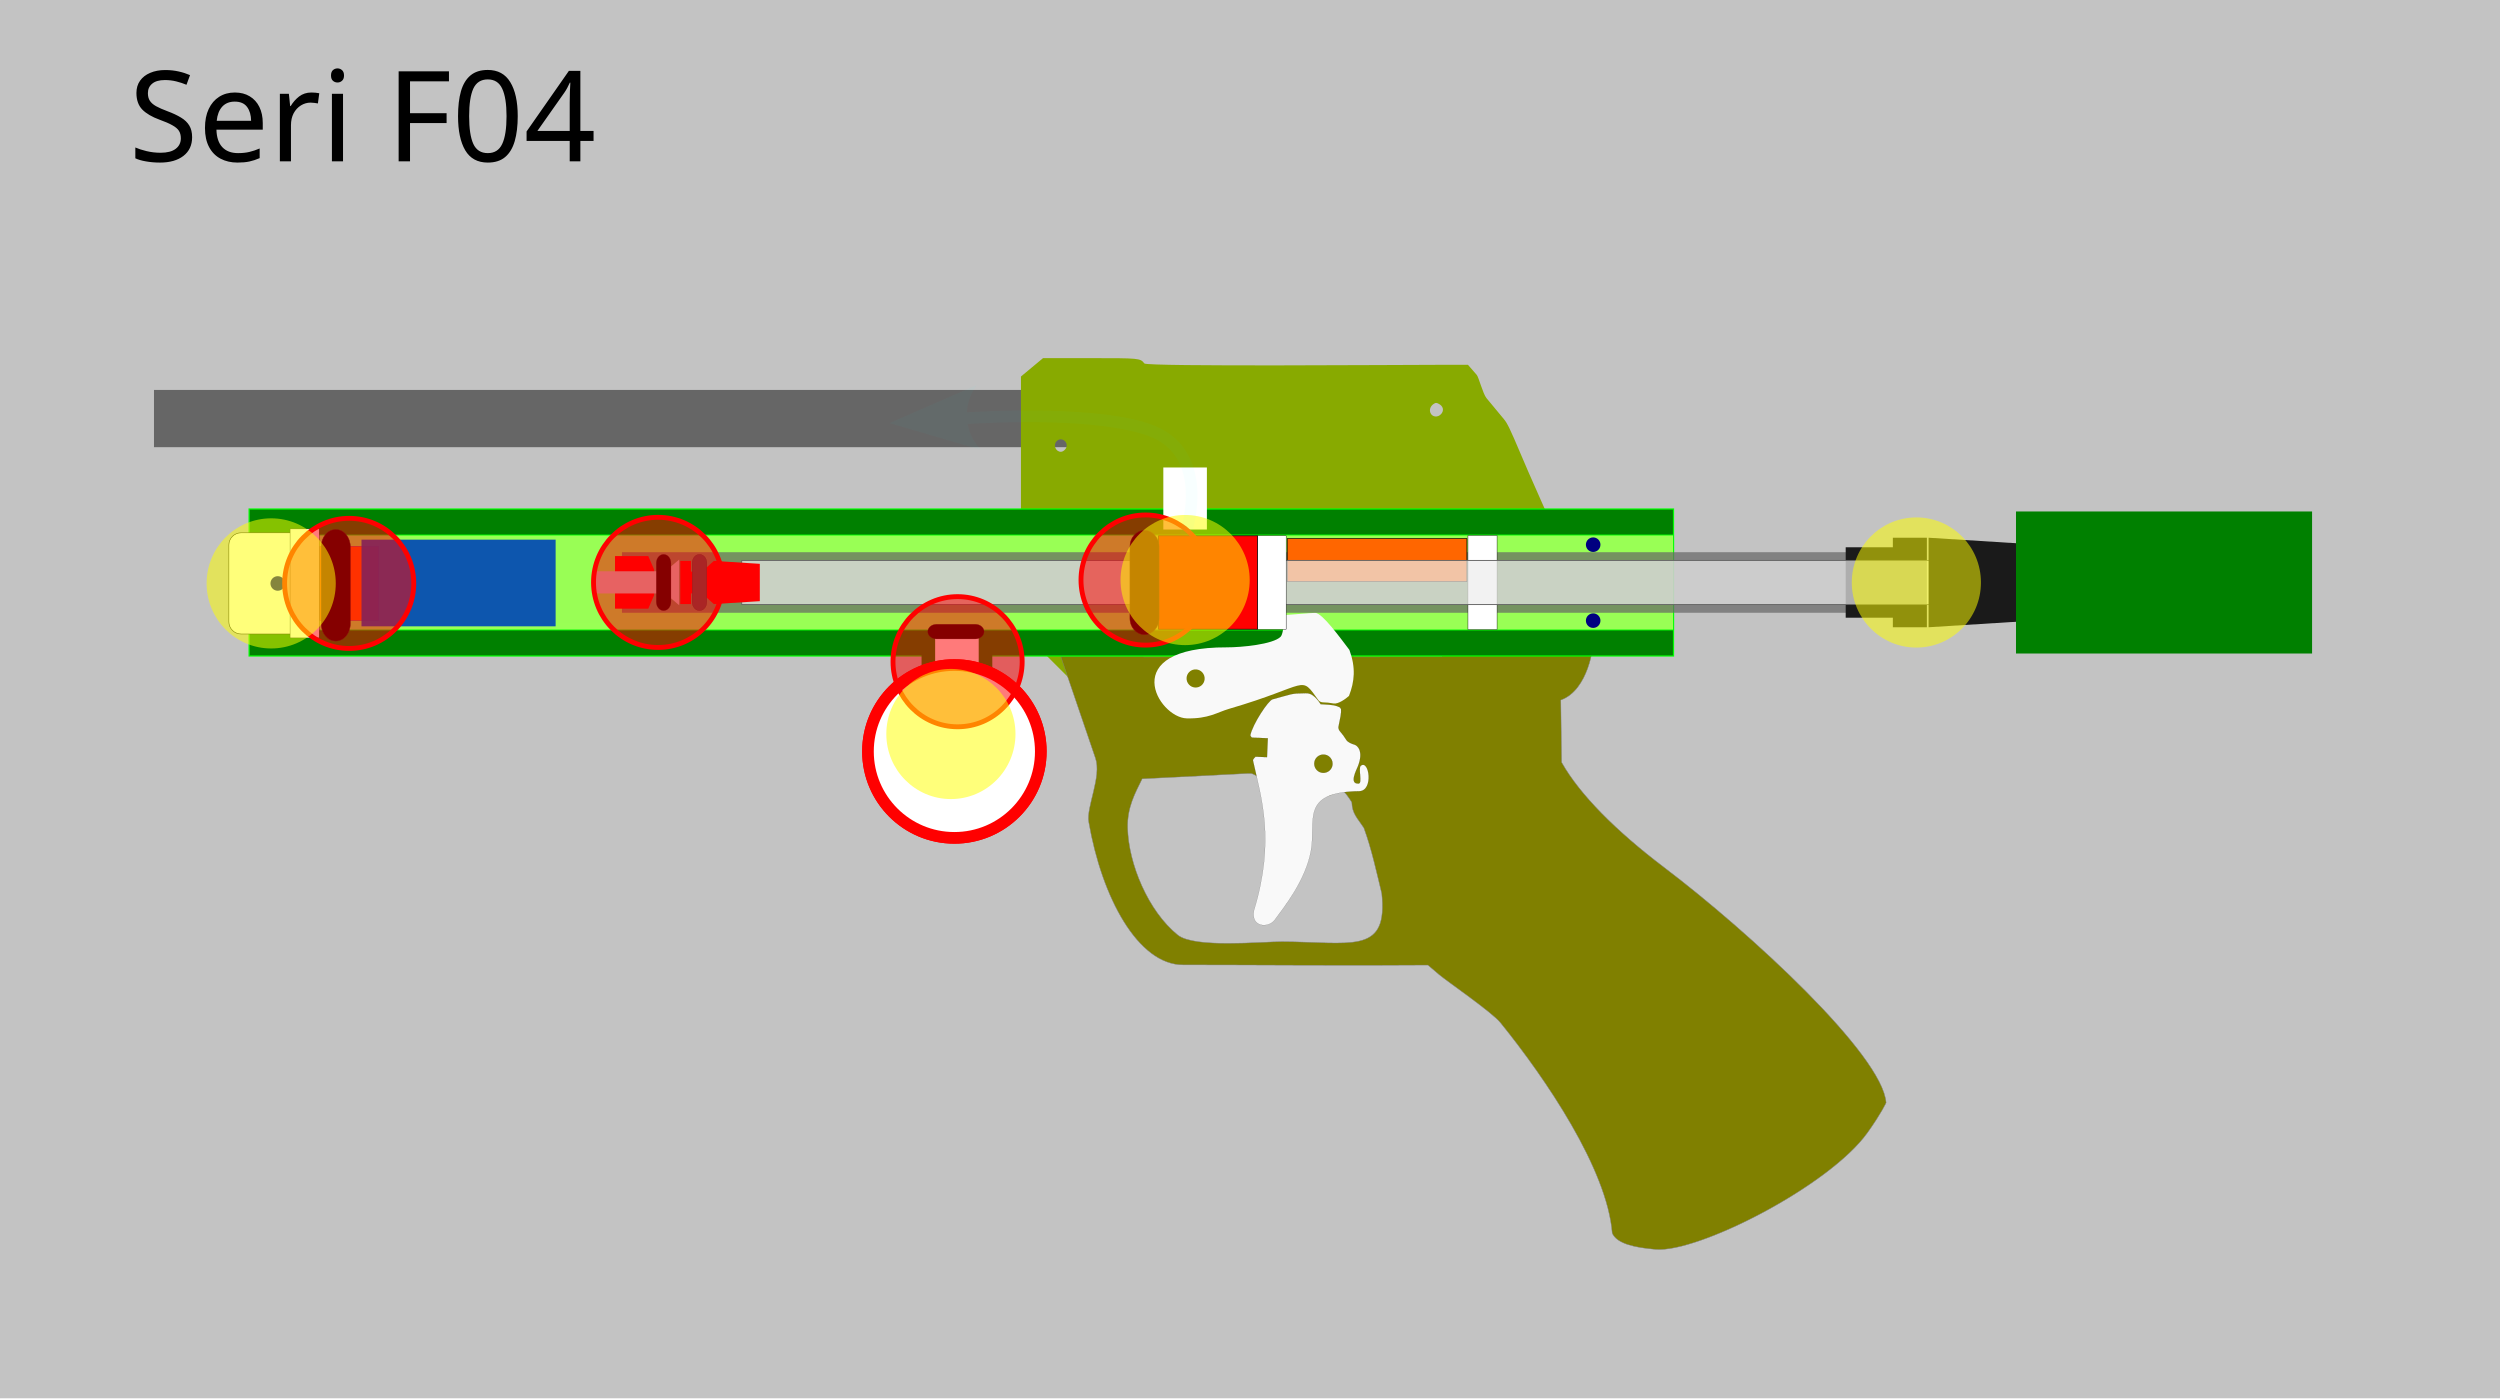
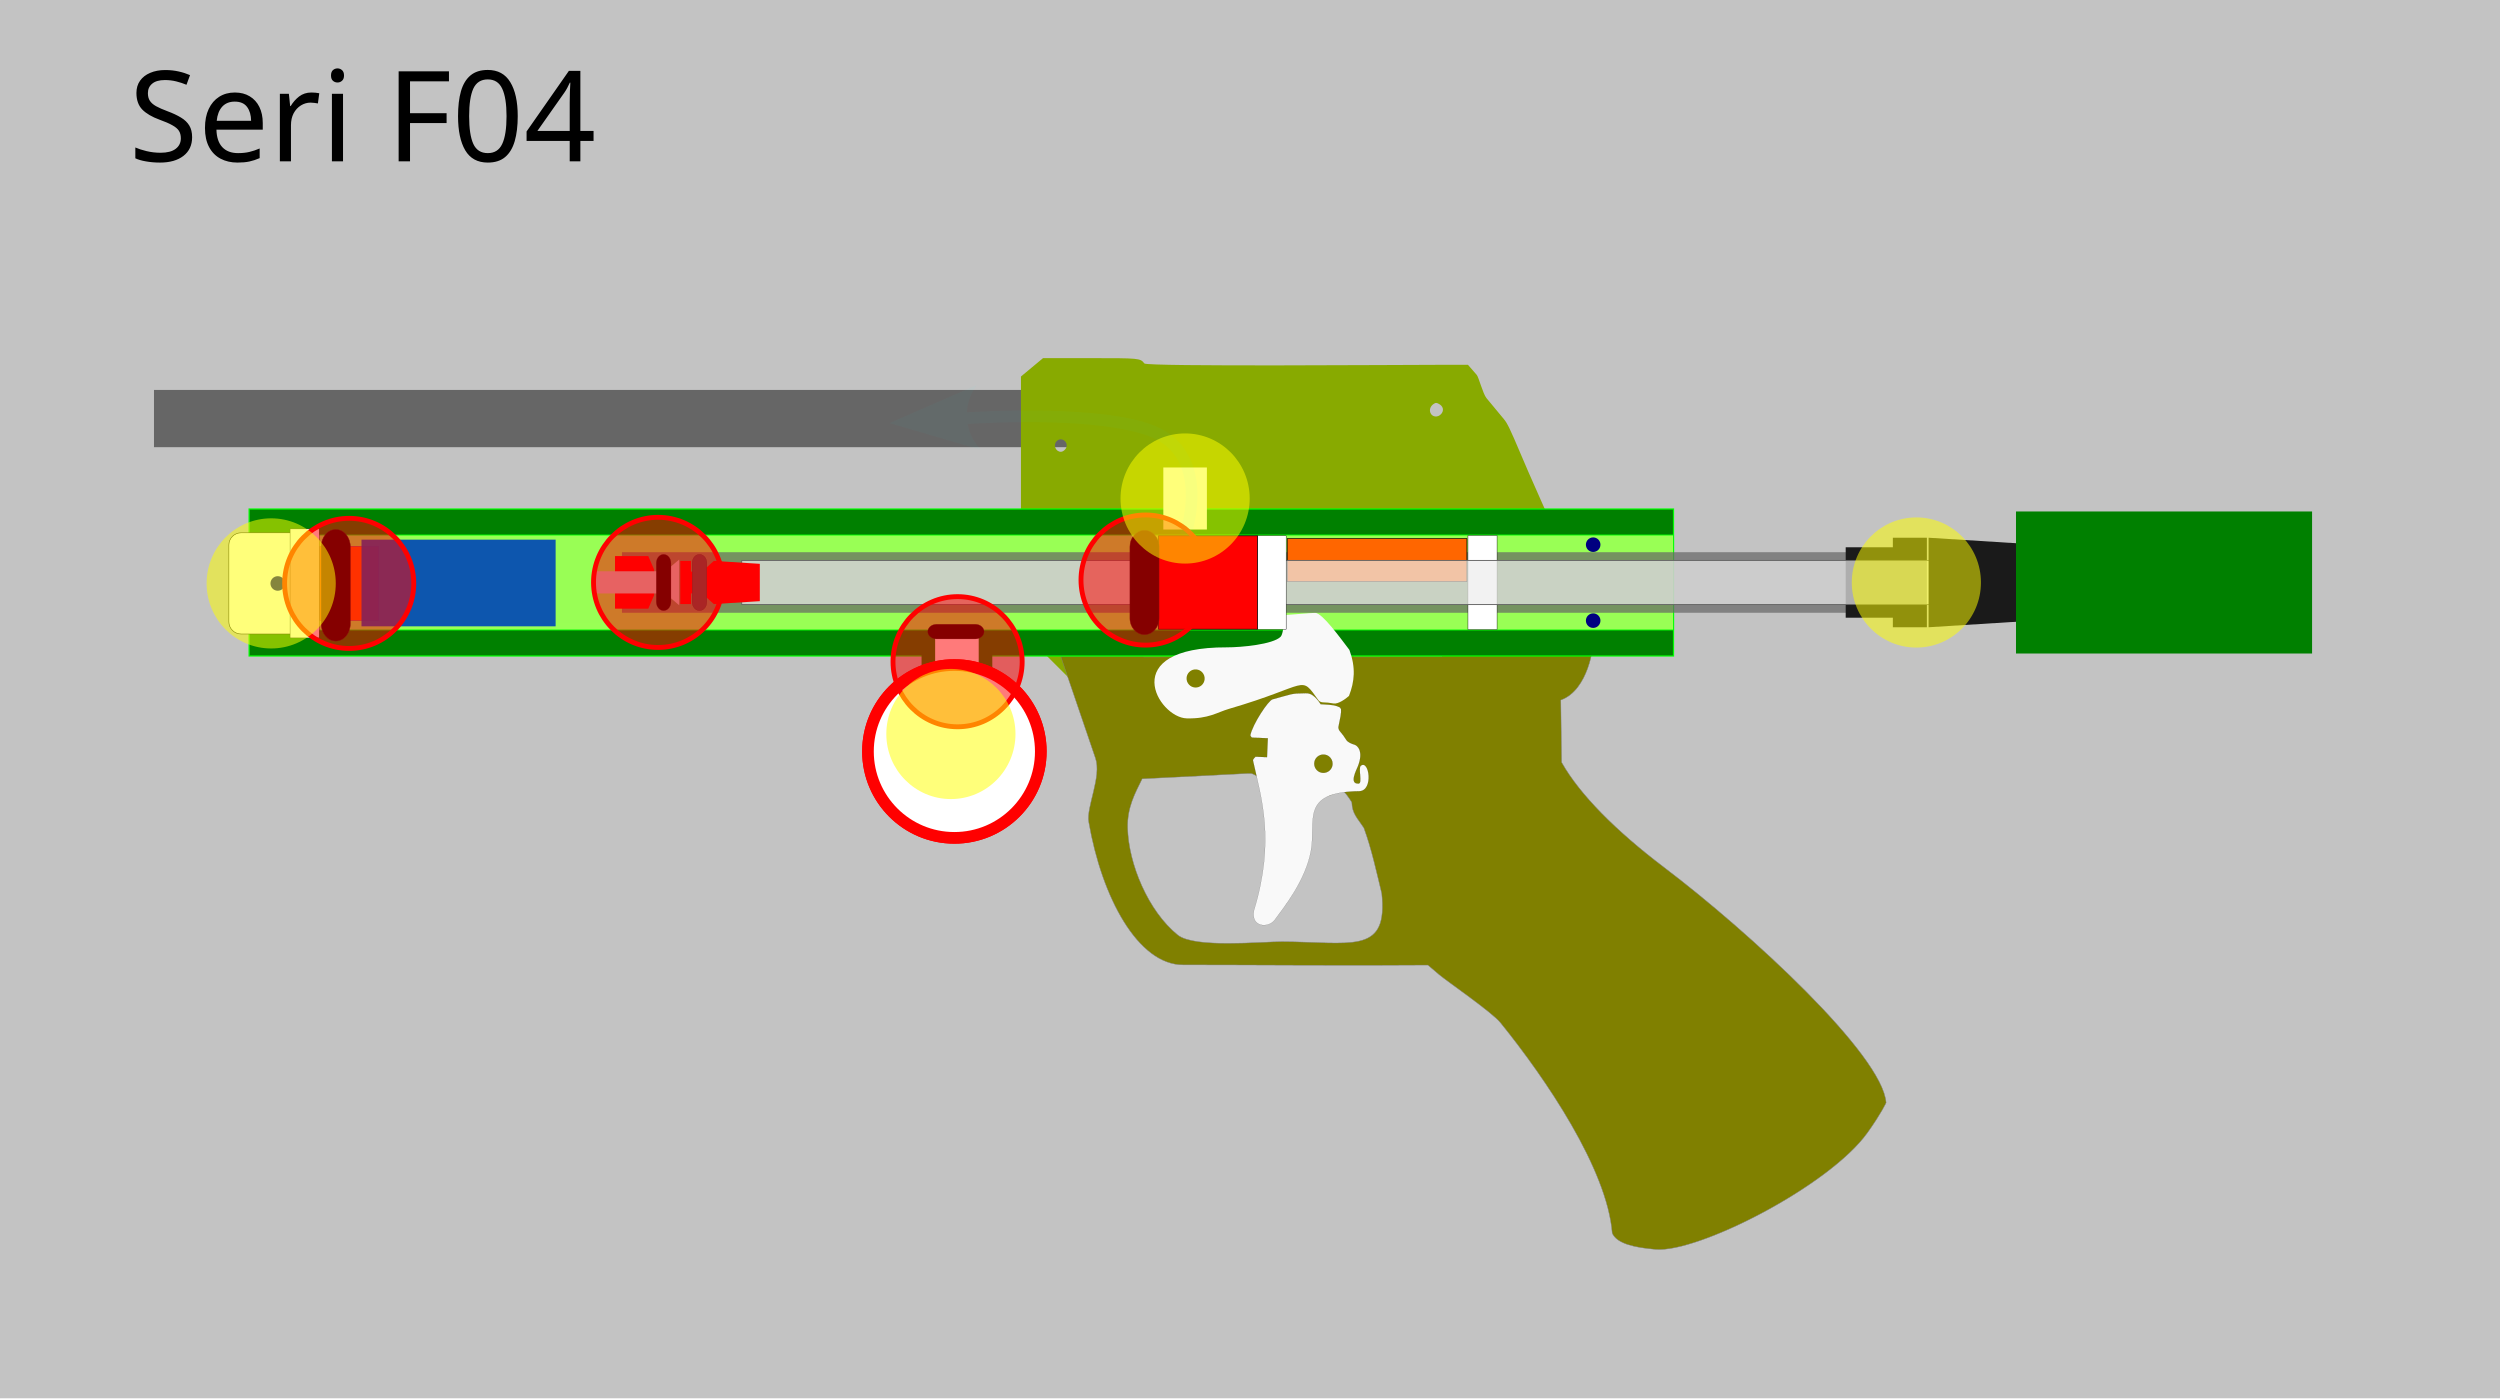
<svg xmlns="http://www.w3.org/2000/svg" width="429.271mm" height="240.06mm" viewBox="0 0 429.271 240.06" version="1.1" id="svg1">
  <defs id="defs1" />
  <g id="F04" style="display:inline" transform="translate(118.6764,88.42437)">
    <rect style="fill:#999999;fill-opacity:0.522;stroke-width:2.173;stroke-linecap:round;stroke-linejoin:round" id="rect3" width="429.271" height="240.06" x="-118.676" y="-88.424" />
    <rect style="display:inline;fill:#666666;fill-opacity:1;stroke:none;stroke-width:1.489;stroke-linecap:round;stroke-linejoin:round" id="rect27" width="167.593" height="9.831" x="-92.238" y="-21.469" />
    <g id="body_chamber">
      <path style="fill:#88aa00;stroke-width:1.094" d="m 71.88,33.923 c -4.517,-3.418 -4.609,-3.5 -9.907,-8.821 L 56.627,19.731 V -2.021 -23.772 l 1.897,-1.579 1.897,-1.579 h 7.973 c 8.651,0 8.713,0.005 9.427,0.914 0.449,0.571 43.998,0.236 50.138,0.236 h 5.431 l 0.457,0.53 c 0.251,0.291 0.723,0.832 1.048,1.202 0.325,0.37 1.071,3.256 1.658,3.97 1.697,2.064 2.352,2.854 3,3.621 0.591,0.7 1.069,1.689 2.868,5.94 1.004,2.371 1.419,3.326 3.106,7.13 l 1.213,2.736 0.045,12.927 0.045,12.927 -6.099,6.099 -6.099,6.099 -29.096,-0.014 -29.096,-0.014 z m 58.974,-4.344 c 0.829,-0.779 0.292,-2.127 -0.848,-2.127 -0.642,0 -1.256,0.607 -1.256,1.244 0,1.064 1.321,1.619 2.103,0.883 z M 77.443,28.869 c 0.224,-0.224 0.407,-0.6 0.407,-0.837 0,-0.509 -0.676,-1.244 -1.145,-1.244 -1.056,0 -1.72,0.933 -1.276,1.792 0.422,0.816 1.352,0.95 2.014,0.288 z m 24.105,-15.118 c 0.456,-0.58 0.434,-1.146 -0.063,-1.643 -0.497,-0.497 -1.064,-0.519 -1.643,-0.063 -0.547,0.431 -0.599,1.318 -0.105,1.812 0.494,0.494 1.381,0.442 1.812,-0.105 z m 18.435,0.261 c 0.81,-0.433 0.687,-1.784 -0.195,-2.15 -0.954,-0.395 -1.813,0.332 -1.671,1.414 0.097,0.738 1.114,1.139 1.866,0.736 z M 64.245,-11.289 c 0.802,-1.02 -0.568,-2.298 -1.483,-1.383 -0.652,0.652 -0.18,1.824 0.734,1.824 0.238,0 0.544,-0.18 0.749,-0.441 z m 64.548,-6.059 c 0.518,-0.599 0.344,-1.337 -0.406,-1.725 -0.443,-0.229 -0.529,-0.227 -0.899,0.015 -0.536,0.351 -0.763,0.96 -0.559,1.499 0.293,0.77 1.283,0.883 1.864,0.211 z" id="path535" />
      <path id="path356-5" style="font-variation-settings:normal;display:inline;vector-effect:non-scaling-stroke;fill:#808000;fill-opacity:1;stroke:#808080;stroke-width:0.265;stroke-linecap:round;stroke-linejoin:round;stroke-miterlimit:4;stroke-dasharray:none;stroke-dashoffset:0;stroke-opacity:1;-inkscape-stroke:hairline;stop-color:#000000" d="m 154.781,22.077 -25.898,0.178 v 2.06 h -10.557 c -0.039,0.021 -0.077,0.042 -0.115,0.064 h -4.328 l -1.22,-2 -29.388,1 -0.871,1 H 77.703 l -0.01,-0.064 H 63.473 l 5.952,17.451 c 1.085,3.18 -1.595,8.388 -1.159,10.925 2.232,12.977 8.473,24.557 16.204,24.557 12.136,0 28.489,0.15 42.035,0.034 h 6e-4 l 1.912,1.629 c 1.357,1.157 9.072,6.443 10.557,8.279 7.759,9.587 18.311,25.127 19.182,36.118 0.793,1.85 3.923,2.494 7.465,2.796 7.245,0.618 29.828,-10.876 36.385,-20.069 2.364,-3.314 3.176,-5.113 3.176,-5.113 -0.596,-8.212 -23.356,-29.218 -38.095,-40.386 -8.306,-6.293 -14.541,-12.569 -17.626,-18.066 -0.02,-2.685 -0.091,-6.075 -0.136,-10.695 4.782,-1.677 5.699,-9.603 5.455,-9.699 z M 95.515,44.388 h 0.648 c 1.529,0.304 3.886,3.77 10.081,3.946 0.322,0.055 0.647,0.083 0.974,0.085 1.64,0.186 3.229,-0.391 4.391,-1.462 0.677,0.687 1.283,1.489 1.83,2.379 0.059,1.98 0.991,2.741 2.067,4.389 1.331,3.603 2.208,7.709 3.08,11.281 0.023,0.271 0.045,0.548 0.066,0.831 0.693,9.598 -5.553,7.483 -17.194,7.432 -3.425,-0.015 -15.043,1.165 -17.905,-1.147 -5.082,-4.105 -8.449,-12.197 -8.607,-18.38 -0.092,-3.586 1.348,-6.077 2.497,-8.438 z" />
    </g>
    <path id="trigger" style="display:inline;fill:#f9f9f9;fill-opacity:1;stroke:#000000;stroke-width:0.016;stroke-dasharray:none" d="m 111.421,33.07 -0.074,-0.054 c -0.722,-0.316 -0.884,-0.41 -3.258,-0.525 -0.01,-4e-4 -1.014,-1.76 -2.223,-1.862 l 6e-4,-0.01 c -0.129,-0.01 -0.254,-0.014 -0.372,-0.01 -2.665,0.029 -2.142,0.118 -5.66,1.041 -0.75,0.197 -3.414,4.258 -3.813,6.149 -0.032,0.152 0.255,0.427 0.255,0.427 l 2.742,0.118 -0.139,3.244 -1.96,-0.084 c 0,0 -0.5,0.429 -0.45,0.659 1.343,6.18 3.891,13.518 0.159,25.797 -0.52,2.902 2.535,2.986 3.56,1.588 1.555,-2.123 5.328,-6.786 6.24,-11.915 0.904,-5.083 -1.97,-10.077 8.301,-10.197 2.503,-0.09 1.677,-5.546 0.245,-4.367 -0.468,0.399 0.307,2.99 -0.338,3.045 -1.72,0.145 -0.417,-2.277 -0.146,-2.962 1.03,-2.607 -0.092,-3.566 -0.57,-3.706 -0.612,-0.18 -1.202,-0.452 -1.432,-0.835 -0.321,-0.532 -0.692,-1.036 -1.108,-1.504 -0.148,-0.166 -0.255,-0.474 -0.235,-0.696 0.304,-1.464 0.522,-2.417 0.452,-3.07 -0.048,-0.093 -0.105,-0.182 -0.177,-0.274 z m -2.792,8.067 c 0.326,0.018 0.625,0.125 0.869,0.306 0.406,0.301 0.662,0.789 0.64,1.332 -0.031,0.869 -0.769,1.544 -1.638,1.509 -0.869,-0.032 -1.545,-0.769 -1.509,-1.639 0.031,-0.869 0.769,-1.544 1.638,-1.508 z" />
    <g id="full_pipa">
      <g id="main_pipe">
        <rect style="display:inline;vector-effect:non-scaling-stroke;fill:#008000;fill-opacity:1;stroke:#00ff00;stroke-width:0.792;-inkscape-stroke:hairline" id="rect505" width="244.581" height="25.235" x="-168.68" y="-1.022" transform="scale(-1,1)" />
        <rect style="display:inline;vector-effect:non-scaling-stroke;fill:#99ff55;fill-opacity:1;stroke:#00ff00;stroke-width:0.606;-inkscape-stroke:hairline" id="rect506" width="244.593" height="16.311" x="-168.692" y="3.44" transform="scale(-1,1)" />
      </g>
      <rect style="font-variation-settings:normal;vector-effect:non-scaling-stroke;fill:#ffffff;fill-opacity:1;fill-rule:evenodd;stroke:none;stroke-width:0.265;stroke-linecap:round;stroke-linejoin:round;stroke-miterlimit:4;stroke-dasharray:none;stroke-dashoffset:0;stroke-opacity:1;-inkscape-stroke:hairline;stop-color:#000000" id="lubang_transfer" width="7.48" height="10.654" x="81.077" y="-8.154" />
      <g id="manometer">
        <rect style="font-variation-settings:normal;vector-effect:non-scaling-stroke;fill:#008000;fill-opacity:1;fill-rule:evenodd;stroke:none;stroke-width:0.337;stroke-linecap:round;stroke-linejoin:round;stroke-miterlimit:4;stroke-dasharray:none;stroke-dashoffset:0;stroke-opacity:1;-inkscape-stroke:hairline;stop-color:#000000" id="lubang_manometer" width="12.149" height="10.654" x="39.562" y="20.19" />
        <rect style="font-variation-settings:normal;vector-effect:non-scaling-stroke;fill:#ffffff;fill-opacity:1;fill-rule:evenodd;stroke:none;stroke-width:0.265;stroke-linecap:round;stroke-linejoin:round;stroke-miterlimit:4;stroke-dasharray:none;stroke-dashoffset:0;stroke-opacity:1;-inkscape-stroke:hairline;stop-color:#000000" id="rect521" width="7.48" height="10.654" x="41.896" y="20.19" />
        <circle style="fill:#ffffff;fill-opacity:1;stroke:#ff0000;stroke-width:2;stroke-linecap:round;stroke-linejoin:round;stroke-dasharray:none" id="circle521" cx="45.199" cy="40.605" r="14.839" />
        <circle style="fill:#ffffff;fill-opacity:1;stroke:#ff0000;stroke-width:2;stroke-linecap:round;stroke-linejoin:round;stroke-dasharray:none" id="mano_apar" cx="45.199" cy="40.605" r="14.839" />
        <rect style="vector-effect:non-scaling-stroke;fill:#000000;fill-opacity:1;stroke:#1a1a1a;stroke-width:0.143;stroke-linecap:round;stroke-linejoin:round;-inkscape-stroke:hairline" id="oring_drat_manometer" width="2.523" height="9.67" x="18.766" y="-50.298" rx="1.261" ry="1.507" transform="rotate(90)" />
      </g>
      <g id="tutup_depan">
        <rect style="vector-effect:non-scaling-stroke;fill:#ffffff;fill-opacity:1;stroke:#000000;stroke-width:0.361;stroke-linecap:round;stroke-linejoin:round;-inkscape-stroke:hairline" id="akrilik_pasak_tutup" width="13.83" height="17.376" x="-79.38" y="3.062" rx="2.102" ry="2.102" />
        <rect style="vector-effect:non-scaling-stroke;fill:#ff6600;fill-opacity:1;stroke:#800080;stroke-width:0.265;stroke-linecap:round;stroke-linejoin:round;-inkscape-stroke:hairline" id="selang" width="10.134" height="12.71" x="-63.784" y="5.395" rx="0" ry="0" />
        <rect style="vector-effect:non-scaling-stroke;fill:#000000;fill-opacity:1;stroke:#1a1a1a;stroke-width:0.284;stroke-linecap:round;stroke-linejoin:round;-inkscape-stroke:hairline" id="oring_tutup" width="5" height="19.165" x="-63.522" y="2.489" rx="2.5" ry="2.986" />
        <rect style="vector-effect:non-scaling-stroke;fill:#ffffff;fill-opacity:1;stroke:#000000;stroke-width:0.226;stroke-linecap:round;stroke-linejoin:round;-inkscape-stroke:hairline" id="akrilik_tutup" width="5" height="18.721" x="-68.868" y="2.389" rx="0" ry="0" />
        <rect style="display:inline;opacity:1;fill:#0048b7;fill-opacity:0.918;stroke:none;stroke-width:0.016;stroke-linecap:round;stroke-linejoin:round;stroke-dasharray:none" id="selangusus" width="33.334" height="14.883" x="-56.605" y="4.237" />
      </g>
      <circle style="fill:#000080;stroke:none;stroke-width:2.631;stroke-linecap:round;stroke-linejoin:round" id="pasak_belakang1" cx="154.885" cy="5.104" r="1.25" />
      <circle style="display:inline;fill:#000080;stroke:none;stroke-width:1.652;stroke-linecap:round;stroke-linejoin:round" id="paku_pasak_tutup" cx="-70.985" cy="11.761" r="1.25" />
      <circle style="fill:#000080;stroke:none;stroke-width:2.631;stroke-linecap:round;stroke-linejoin:round" id="pasak_belakang2" cx="154.885" cy="18.145" r="1.25" />
    </g>
    <path id="sear" style="fill:#f9f9f9;fill-opacity:1;stroke:#000000;stroke-width:0.006;stroke-dasharray:none" d="m 107.155,16.806 -0.948,0.056 -3.974,0.303 c -0.392,0.05 -0.445,0.845 -0.458,1.207 -0.022,0.603 -0.171,2.153 -0.565,2.546 -1.308,1.301 -6.714,1.82 -9.245,1.813 -19.041,-0.048 -11.774,12.081 -6.867,12.196 3.762,0.088 5.221,-1.043 7.246,-1.633 14.069,-4.103 12.083,-6.022 15.423,-1.416 0.15,0.163 0.45,0.292 0.672,0.294 0.625,0.01 1.248,0.072 1.858,0.193 0.78,0.155 2.07,-0.768 2.657,-1.292 0.95,-2.457 1.203,-4.826 0.073,-7.903 -1.502,-1.963 -4.644,-6.349 -5.871,-6.362 z m -20.425,9.715 c 0.424,0.031 0.796,0.23 1.055,0.529 0.268,0.303 0.418,0.711 0.386,1.147 -0.065,0.855 -0.807,1.495 -1.66,1.432 -0.414,-0.031 -0.777,-0.221 -1.035,-0.507 -0.28,-0.305 -0.439,-0.721 -0.406,-1.166 0.056,-0.749 0.631,-1.334 1.347,-1.427 v 0.004 c 0.102,0 0.207,-0.01 0.314,-0.011 z" />
    <g id="pompa">
      <g id="full_body_pompa">
        <rect style="display:inline;vector-effect:non-scaling-stroke;fill:#666666;fill-opacity:0.703;stroke:none;stroke-width:0.677;-inkscape-stroke:hairline" id="pipa_pompa" width="222.258" height="10.4" x="-210.379" y="6.395" transform="scale(-1,1)" />
        <rect style="vector-effect:non-scaling-stroke;fill:#ffffff;fill-opacity:1;stroke:#000000;stroke-width:0.261;stroke-linecap:round;stroke-linejoin:round;-inkscape-stroke:hairline" id="ring_akrilik" width="5" height="16.147" x="-138.383" y="3.522" transform="scale(-1,1)" />
        <g id="inlet_valve">
          <path id="3d_inlet" style="fill:#ff0000;stroke-width:2.362;stroke-linecap:round;stroke-linejoin:round" d="m -13.074,7.062 h 5.713 l 1,2.32 v 4.391 l -1,2.32 H -13.074 Z" />
          <path id="m5_inlet" style="fill:#cccccc;stroke-width:1.42;stroke-linecap:round;stroke-linejoin:round" d="m -2.059,7.657 -2.378,2 v 0.014 H -16.763 v 3.812 h 12.326 v 0.014 l 2.378,2 z" />
          <rect style="vector-effect:non-scaling-stroke;fill:#000000;fill-opacity:1;stroke:#1a1a1a;stroke-width:0.143;stroke-linecap:round;stroke-linejoin:round;-inkscape-stroke:hairline" id="oring_inlet" width="2.523" height="9.67" x="-5.988" y="6.76" rx="1.261" ry="1.507" />
        </g>
        <path id="rect6" style="fill:#1a1a1a;stroke-width:1.723;stroke-linecap:round;stroke-linejoin:round" d="M 206.342,3.908 V 5.547 h -8.097 v 12.095 h 8.097 v 1.64 h 5.843 V 17.642 5.547 3.908 Z" />
        <rect style="vector-effect:non-scaling-stroke;fill:#ff6600;fill-opacity:1;stroke:#000000;stroke-width:0.439;stroke-linecap:round;stroke-linejoin:round;-inkscape-stroke:hairline" id="selang_pendorong" width="30.852" height="7.407" x="-133.204" y="4.048" transform="scale(-1,1)" />
      </g>
      <g id="full_gagang_pompa">
        <rect style="display:inline;vector-effect:non-scaling-stroke;fill:#ececec;fill-opacity:0.703;stroke:#666666;stroke-width:0.615;-inkscape-stroke:hairline" id="batang_pompa" width="252.338" height="7.573" x="-261.013" y="7.809" transform="scale(-1,1)" />
        <path id="tutup_drat_gagangpompa" style="fill:#1a1a1a;stroke-width:1.723;stroke-linecap:round;stroke-linejoin:round" d="m 212.479,3.908 23.78,1.5 V 17.782 l -23.78,1.5 z" />
        <rect style="vector-effect:non-scaling-stroke;fill:#008000;fill-opacity:1;stroke:none;stroke-width:0.265;stroke-linecap:round;stroke-linejoin:round;-inkscape-stroke:hairline" id="handle_pompa" width="50.84" height="24.389" x="227.487" y="-0.6" />
        <g id="piston_pompa" transform="translate(-20.92088)">
          <path id="3d_piston" style="fill:#ff0000;stroke:none;stroke-width:1.828;stroke-linecap:round;stroke-linejoin:round" d="m 19.051,7.889 v 7.412 h 1.838 v -1.838 h 1.899 l 2.021,1.838 7.902,-0.5 V 8.389 l -7.902,-0.5 -2.021,1.838 H 20.888 V 7.889 Z" />
          <rect style="vector-effect:non-scaling-stroke;fill:#4d4d4d;fill-opacity:1;stroke:#1a1a1a;stroke-width:0.143;stroke-linecap:round;stroke-linejoin:round;-inkscape-stroke:hairline" id="oring_piston" width="2.523" height="9.67" x="21.091" y="6.76" rx="1.261" ry="1.507" />
        </g>
      </g>
      <g id="valve_dumping">
        <rect style="vector-effect:non-scaling-stroke;fill:#ffffff;fill-opacity:1;stroke:#000000;stroke-width:0.26;stroke-linecap:round;stroke-linejoin:round;-inkscape-stroke:hairline" id="akrilik_valve_ring" width="5" height="16.048" x="-102.168" y="3.571" transform="scale(-1,1)" />
        <rect style="vector-effect:non-scaling-stroke;fill:#ff0000;fill-opacity:1;stroke:#000000;stroke-width:0.479;stroke-linecap:round;stroke-linejoin:round;-inkscape-stroke:hairline" id="3d_valve_ring" width="17" height="16.048" x="-97.245" y="3.571" transform="scale(-1,1)" />
        <rect style="vector-effect:non-scaling-stroke;fill:#000000;fill-opacity:1;stroke:#1a1a1a;stroke-width:0.274;stroke-linecap:round;stroke-linejoin:round;-inkscape-stroke:hairline" id="oring_valve_dumping" width="5" height="17.898" x="75.342" y="2.646" rx="2.5" ry="2.788" />
      </g>
    </g>
    <ellipse style="fill:#ff0000;fill-opacity:0.522;stroke:#ff0000;stroke-width:0.837;stroke-linecap:round;stroke-linejoin:round" id="bocor_3" cx="78.028" cy="11.174" rx="11.089" ry="11.174" />
-     <ellipse style="fill:#ffff00;fill-opacity:0.522;stroke:none;stroke-width:0.837;stroke-linecap:round;stroke-linejoin:round" id="cek_3" cx="84.817" cy="11.174" rx="11.089" ry="11.174" />
+     <ellipse style="fill:#ffff00;fill-opacity:0.522;stroke:none;stroke-width:0.837;stroke-linecap:round;stroke-linejoin:round" id="cek_3" cx="84.817" cy="-2.827" rx="11.089" ry="11.174" />
    <ellipse style="fill:#ff0000;fill-opacity:0.522;stroke:#ff0000;stroke-width:0.837;stroke-linecap:round;stroke-linejoin:round" id="bocor_4" cx="45.749" cy="25.196" rx="11.089" ry="11.174" />
    <ellipse style="fill:#ffff00;fill-opacity:0.522;stroke:none;stroke-width:0.837;stroke-linecap:round;stroke-linejoin:round" id="cek_4" cx="44.601" cy="37.609" rx="11.089" ry="11.174" />
    <ellipse style="fill:#ff0000;fill-opacity:0.522;stroke:#ff0000;stroke-width:0.837;stroke-linecap:round;stroke-linejoin:round" id="bocor_2" cx="-5.674" cy="11.577" rx="11.089" ry="11.174" />
    <ellipse style="fill:#ff0000;fill-opacity:0.522;stroke:#ff0000;stroke-width:0.837;stroke-linecap:round;stroke-linejoin:round" id="bocor_1" cx="-58.717" cy="11.75" rx="11.089" ry="11.174" />
    <ellipse style="fill:#ffff00;fill-opacity:0.522;stroke:none;stroke-width:0.837;stroke-linecap:round;stroke-linejoin:round" id="cek_1" cx="-72.111" cy="11.75" rx="11.089" ry="11.174" />
    <ellipse style="fill:#ffff00;fill-opacity:0.522;stroke:none;stroke-width:0.837;stroke-linecap:round;stroke-linejoin:round" id="cek_2" cx="210.379" cy="11.595" rx="11.089" ry="11.174" />
    <text xml:space="preserve" style="font-size:21.638px;line-height:1.25;font-family:'Baby Panda';-inkscape-font-specification:'Baby Panda, Normal';display:inline;stroke-width:0.736" x="-96.548" y="-60.724" id="text3">
      <tspan id="tspan3" style="stroke-width:0.736" x="-96.548" y="-60.724">Seri F04</tspan>
    </text>
    <path id="angin" style="baseline-shift:baseline;display:inline;overflow:visible;opacity:0.029;vector-effect:none;fill:#00ffff;enable-background:accumulate;stop-color:#000000" d="m 49.083,-22.339 -15.014,6.564 15.724,4.613 c -1.246,-1.284 -2.026,-2.837 -2.326,-4.46 6.243,-0.371 13.004,-0.454 18.905,-0.053 6.141,0.417 11.386,1.428 13.937,2.945 3.775,2.246 4.663,6.063 4.631,9.528 -0.032,3.465 -1.049,6.369 -1.049,6.369 l 1.887,0.664 c 0,0 1.127,-3.17 1.162,-7.016 0.036,-3.845 -1.085,-8.573 -5.609,-11.264 -3.199,-1.903 -8.555,-2.797 -14.822,-3.223 -3.134,-0.213 -6.486,-0.292 -9.869,-0.266 -3.122,0.024 -6.271,0.139 -9.301,0.319 0.09,-1.652 0.668,-3.293 1.746,-4.722 z" />
    <path id="tekanan" style="opacity:0.015;fill:#ff0000;fill-opacity:0.457;stroke:none;stroke-width:0;stroke-linecap:round;stroke-linejoin:round;stroke-dasharray:none" d="M -55.369,4.324 H -6.164 V 18.529 H -55.369 Z" />
  </g>
</svg>
